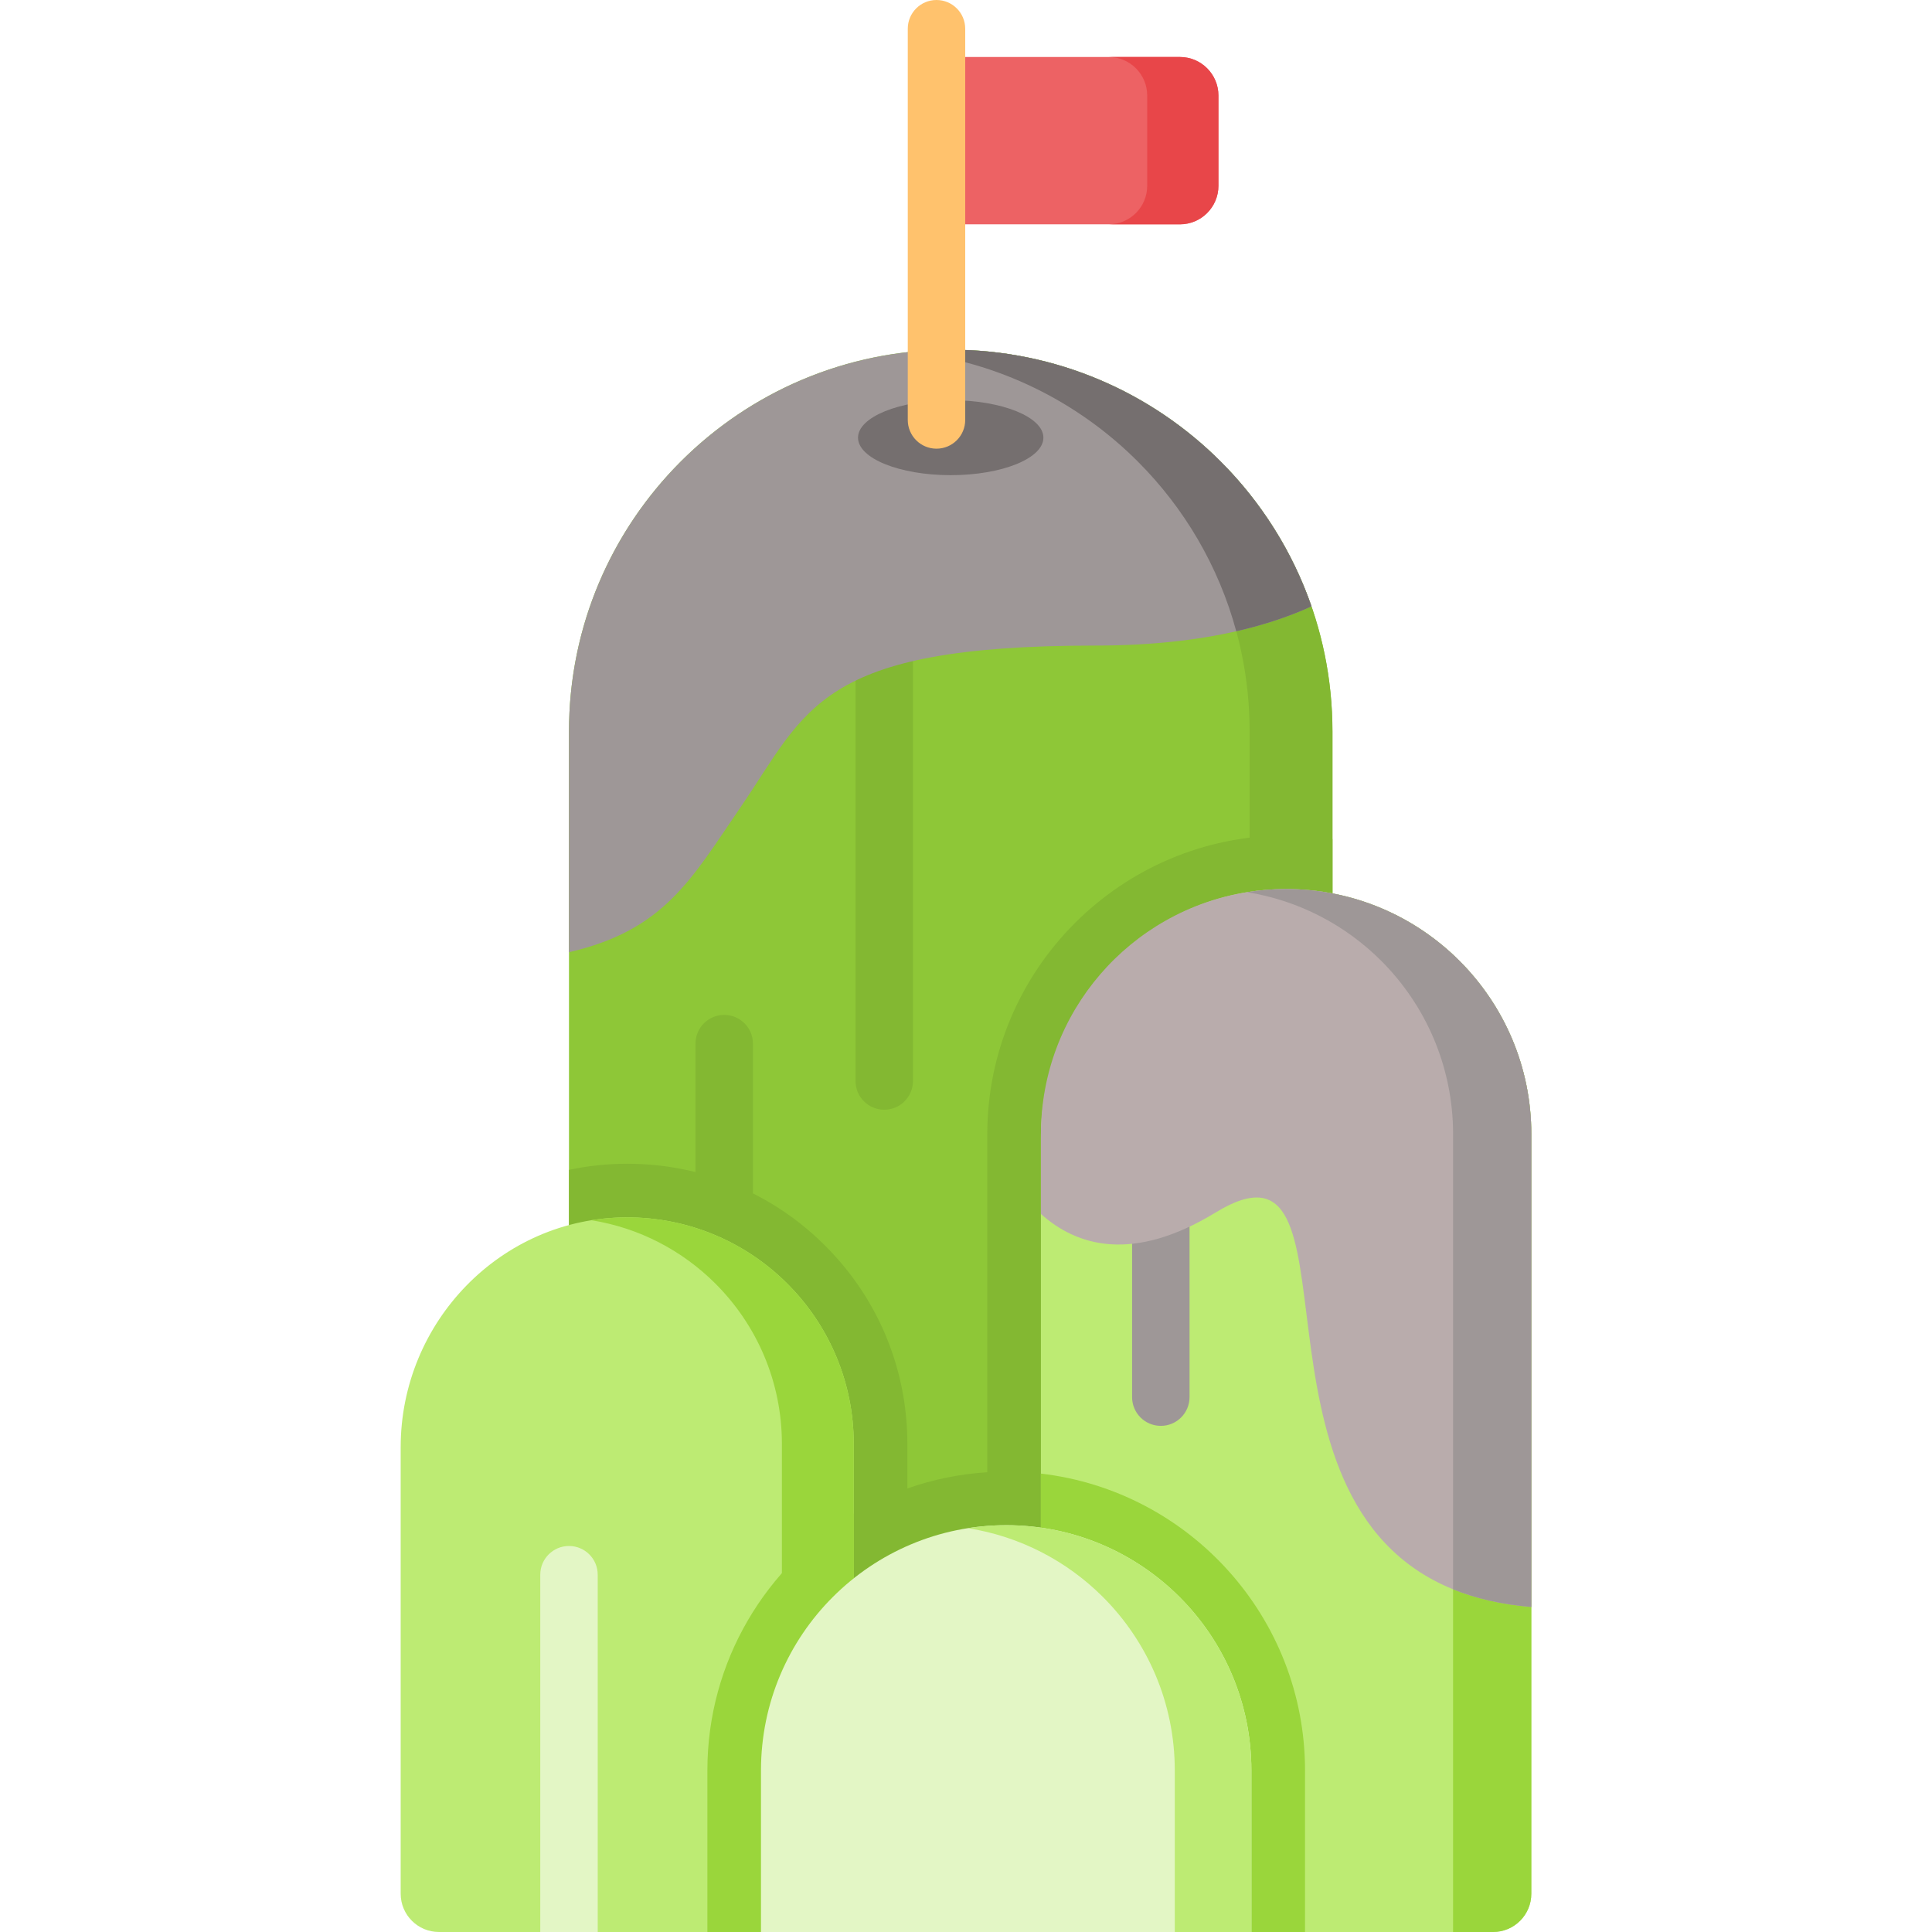
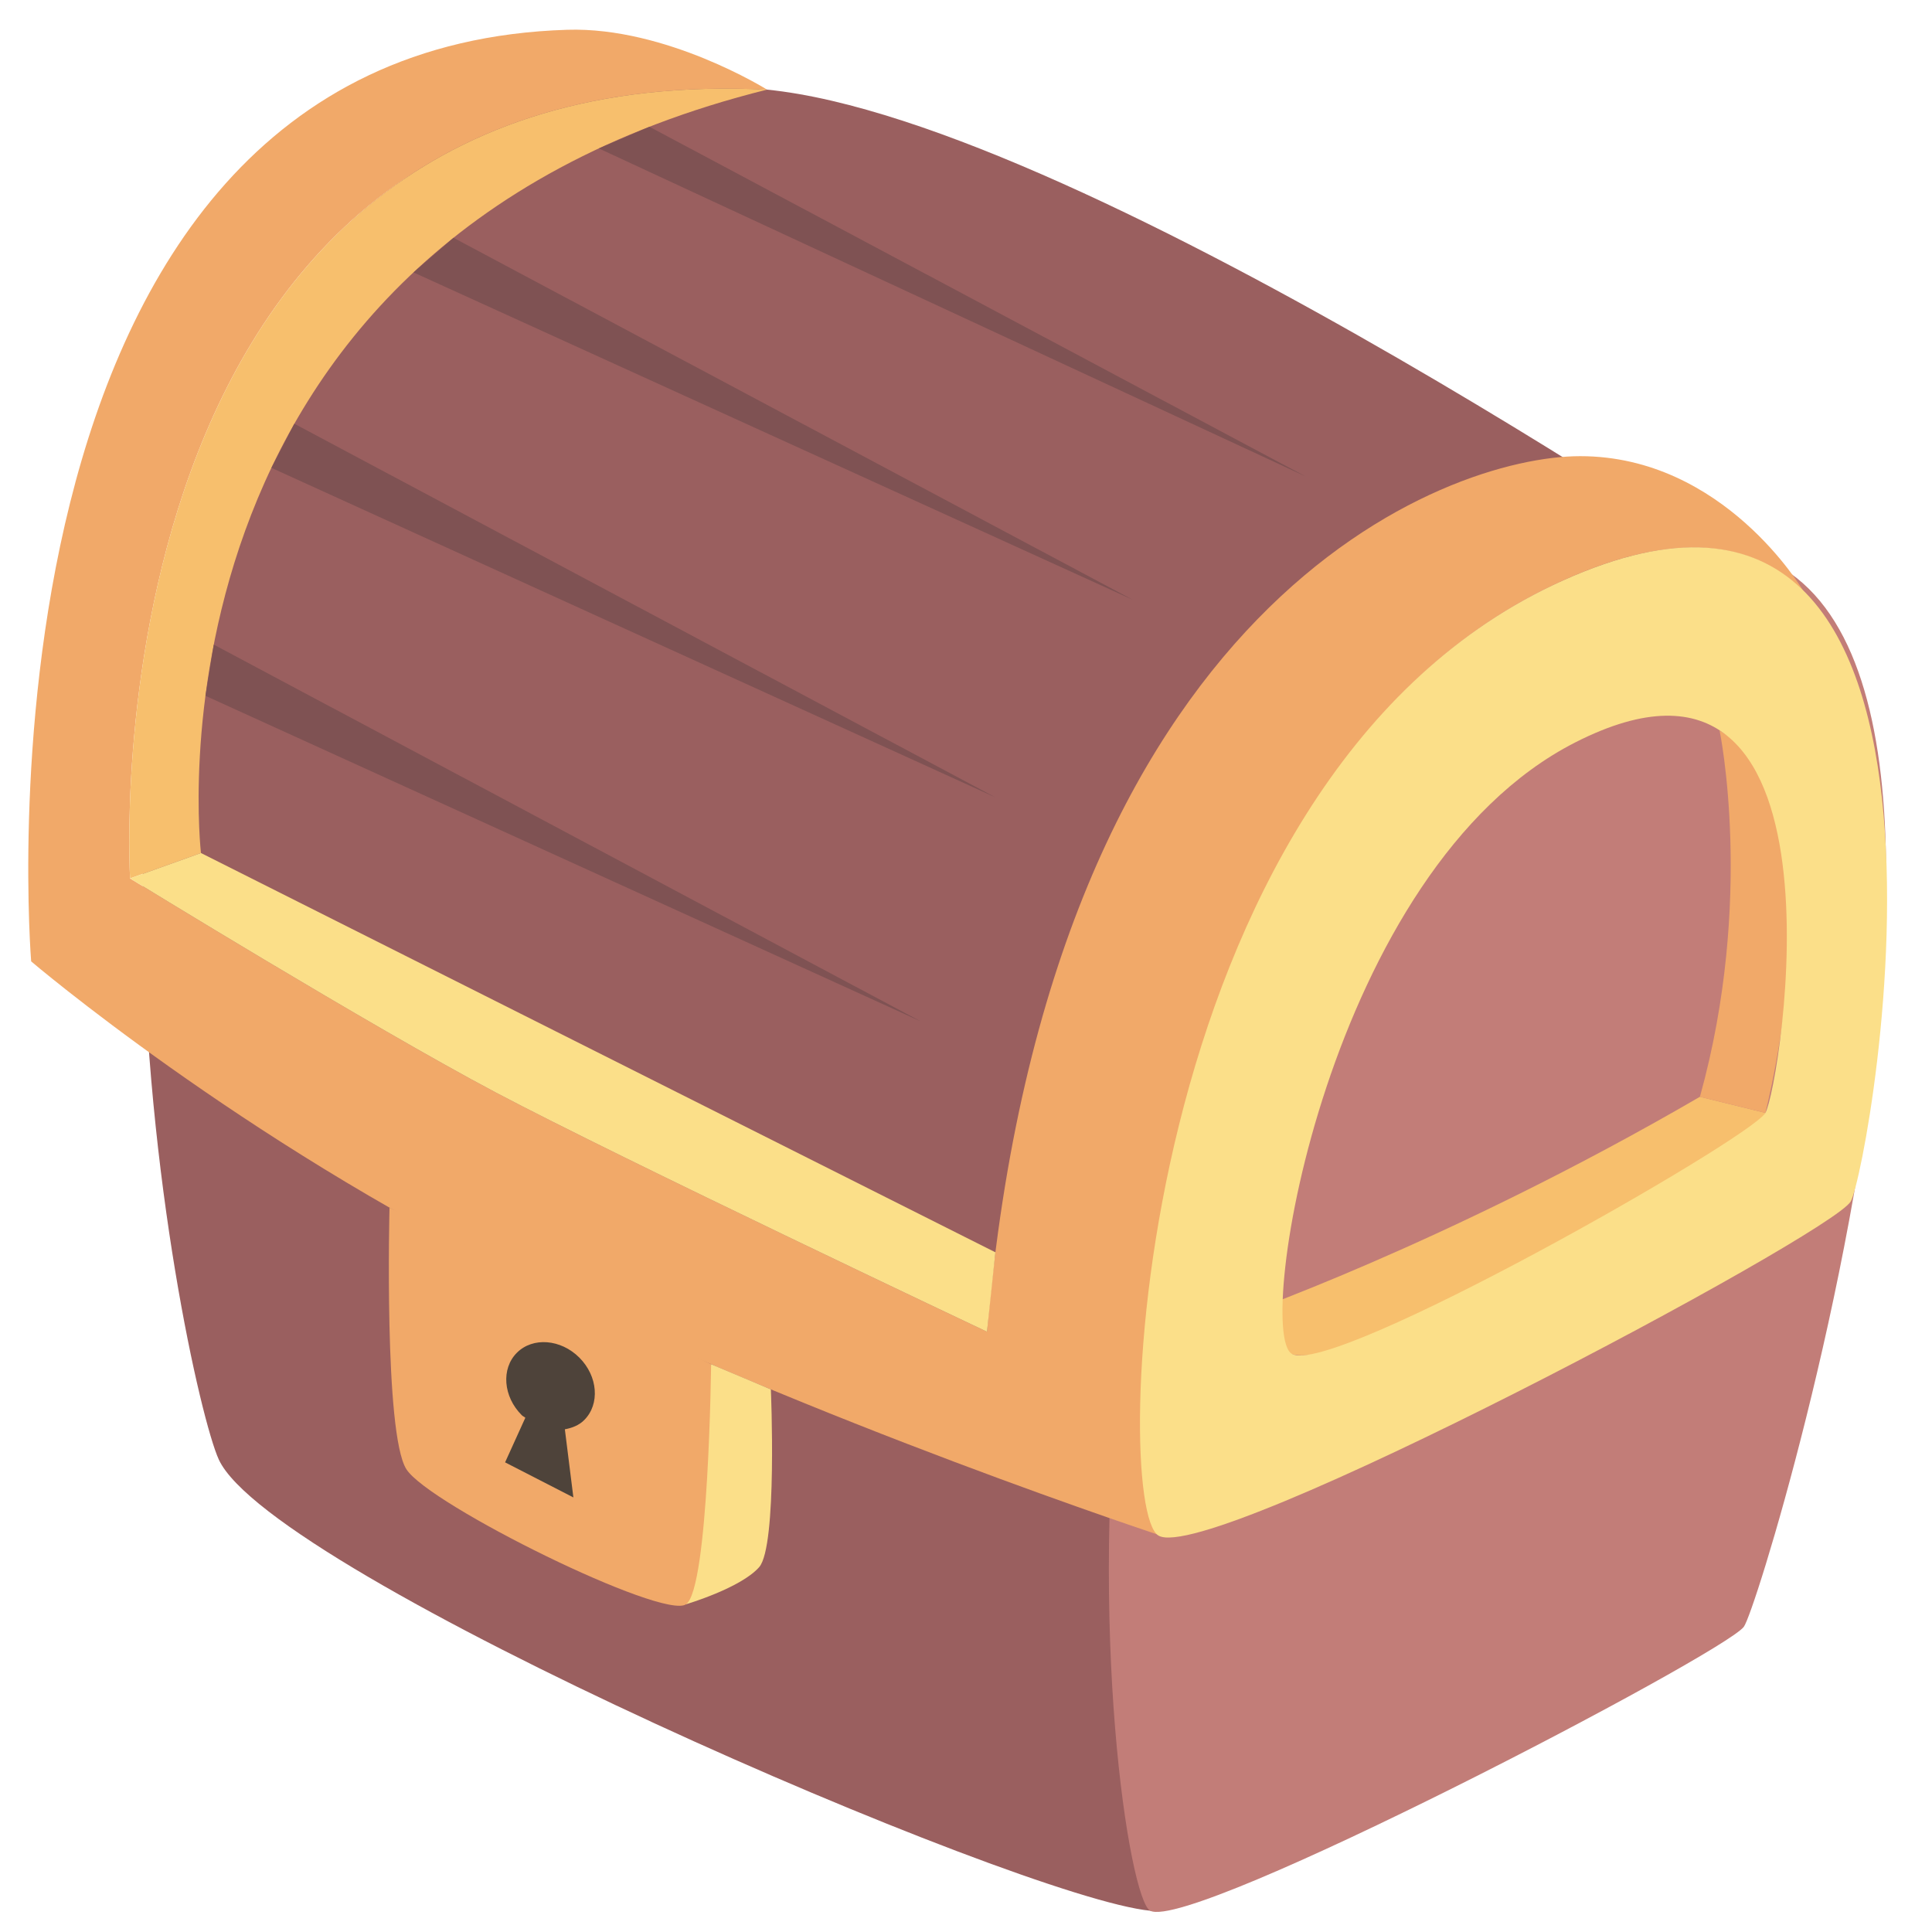
- <svg xmlns="http://www.w3.org/2000/svg" height="800px" width="800px" version="1.1" id="Capa_1" viewBox="0 0 512 512" xml:space="preserve">
-   <g>
-     <path style="fill:#8EC737;" d="M353.111,193.839V512H150.787V193.839c0-55.868,45.293-101.162,101.162-101.162   c27.939,0,53.23,11.326,71.538,29.634C341.795,140.62,353.111,165.91,353.111,193.839z" />
-     <path style="fill:#83B832;" d="M234.333,294.085c-4.204,0-7.611-3.408-7.611-7.612v-111.57c0-4.204,3.407-7.611,7.611-7.611   s7.611,3.408,7.611,7.611v111.57C241.945,290.678,238.537,294.085,234.333,294.085z" />
-     <path style="fill:#83B832;" d="M353.111,222.347V512H150.787V310.031c4.973-1.066,10.139-1.624,15.426-1.624   c19.841,0,38.494,7.723,52.499,21.749c14.026,14.005,21.749,32.658,21.749,52.499v11.803c6.698-2.354,13.802-3.836,21.18-4.303   v-89.562c0-43.67,35.52-79.19,79.19-79.19C344.982,221.403,349.082,221.718,353.111,222.347z" />
-     <path style="fill:#83B832;" d="M191.924,333.274c-4.204,0-7.611-3.408-7.611-7.611V276.57c0-4.204,3.407-7.612,7.611-7.612   s7.611,3.408,7.611,7.612v49.092C199.535,329.866,196.128,333.274,191.924,333.274z" />
-     <path style="fill:#83B832;" d="M353.116,193.837V512h-21.957V193.837c0-27.934-11.32-53.221-29.63-71.531   c-15.878-15.877-36.996-26.493-60.547-29.037c3.607-0.388,7.265-0.593,10.973-0.593c27.934,0,53.221,11.321,71.53,29.63   C341.796,140.615,353.116,165.903,353.116,193.837z" />
-     <path style="fill:#9E9797;" d="M347.558,160.692c-5.538,2.534-12.118,4.823-19.934,6.6c-10.217,2.329-22.56,3.791-37.425,3.791   c-73.564,0-76.282,17.042-93.998,42.922c-13.007,19.014-20.138,32.511-45.415,38.335v-58.504   c0-52.159,39.479-95.102,90.197-100.568h0.01c3.596-0.398,7.254-0.593,10.963-0.593c27.934,0,53.221,11.321,71.53,29.63   C334.184,133.004,342.5,146.092,347.558,160.692z" />
-     <ellipse style="fill:#756F6F;" cx="251.949" cy="115.989" rx="24.564" ry="9.936" />
-     <path style="fill:#756F6F;" d="M347.558,160.692c-5.538,2.534-12.118,4.823-19.934,6.6c-4.669-17.267-13.803-32.695-26.095-44.986   c-15.878-15.877-36.986-26.493-60.537-29.037c3.596-0.398,7.254-0.593,10.963-0.593c27.934,0,53.221,11.321,71.53,29.63   C334.184,133.004,342.5,146.092,347.558,160.692z" />
-     <g>
-       <path style="fill:#BDEB73;" d="M226.252,382.655V512h-109.92c-5.605,0-10.149-4.544-10.149-10.149V383.538    c0-33.196,26.567-60.778,59.763-60.922c16.678-0.072,31.801,6.66,42.718,17.587C219.534,351.063,226.252,366.083,226.252,382.655z    " />
-       <path style="fill:#9AD63B;" d="M226.252,382.655V512h-19.039V382.655c0-16.573-6.718-31.593-17.588-42.452    c-8.738-8.748-20.165-14.807-32.932-16.837c3.105-0.497,6.282-0.751,9.519-0.751c16.573,0,31.593,6.718,42.452,17.588    C219.534,351.063,226.252,366.083,226.252,382.655z" />
-       <path style="fill:#9AD63B;" d="M226.252,401.085V512h-38.788v-42.827C187.464,440.249,203.043,414.908,226.252,401.085z" />
+ <svg xmlns="http://www.w3.org/2000/svg" width="800px" height="800px" viewBox="-0.5 0 46 46" version="1.1">
+   <defs>
+ 
+ </defs>
+   <g id="Page-1" stroke="none" stroke-width="1" fill="none" fill-rule="evenodd">
+     <g id="Artboard" transform="translate(-628, -741)">
+       <g id="011-Treasure" transform="translate(628, 741)">
+         <path d="M17.763,2.134 C13.851,1.741 11.254,2.602 8.615,4.63 C-0.567,11.684 3.862,32.902 4.709,34.75 C5.965,37.491 23.742,45.186 26.888,45.494 C30.035,45.802 42.043,14.341 42.043,14.341 C42.043,14.341 25.426,2.904 17.763,2.134" id="Fill-1362" fill="#9A5F5F">
+ 
+ </path>
+         <path d="M36.999,13.697 C22.807,19.54 25.887,44.993 26.888,45.495 C27.889,45.995 40.519,39.389 41.019,38.734 C41.52,38.081 50.501,8.137 36.999,13.697" id="Fill-1364" fill="#C27D78">
+ 
+ </path>
+         <path d="M36.478,13.93 C39.334,12.574 41.208,12.872 42.42,14.057 L42.426,14.054 C42.426,14.054 40.551,10.861 37.123,10.861 C33.962,10.861 24.502,14.264 23,31.708 C23,31.708 14.285,27.588 11.299,26.009 C8.313,24.429 2.597,20.915 2.597,20.915 C2.597,20.915 1.397,1.325 17.763,2.134 C17.763,2.134 15.366,0.635 13.006,0.709 C-1.54,1.162 0.242,22.89 0.242,22.89 C0.242,22.89 5.209,27.125 11.794,30.36 C19,33.9 27.275,36.607 27.275,36.607 C26.119,35.914 26.415,18.709 36.478,13.93" id="Fill-1366" fill="#F1A969">
+ 
+ </path>
+         <path d="M2.597,20.915 L4.285,20.31 C4.285,20.31 2.597,5.908 17.763,2.134 C1.397,1.325 2.597,20.915 2.597,20.915" id="Fill-1368" fill="#F7BF6D">
+ 
+ </path>
+         <path d="M23,31.708 L23.2,29.817 L4.285,20.31 L2.597,20.915 C2.597,20.915 8.313,24.429 11.299,26.009 C14.284,27.588 23,31.708 23,31.708" id="Fill-1370" fill="#FBDF89">
+ 
+ </path>
+         <path d="M39.974,26.114 C33.908,29.642 28.818,31.392 28.818,31.392 C28.818,31.392 29.737,32.267 30.491,32.27 C32.625,32.273 41.2,27.349 41.533,26.497 L39.974,26.114 Z" id="Fill-1372" fill="#F7BF6D">
+ 
+ </path>
+         <path d="M40.442,17.391 C40.442,17.391 41.282,21.412 39.974,26.115 L41.533,26.497 C41.533,26.497 43.428,19.162 40.442,17.391" id="Fill-1374" fill="#F1A969">
+ 
+ </path>
+         <path d="M41.533,26.497 C41.173,27.114 31.201,32.801 30.257,32.234 C29.357,31.694 31.111,20.682 37.003,17.678 C43.77,14.228 41.893,25.88 41.533,26.497 M36.478,13.931 C26.415,18.709 25.927,35.867 27.082,36.561 C28.294,37.287 43.101,29.398 43.564,28.607 C44.026,27.815 47.453,8.719 36.478,13.931" id="Fill-1376" fill="#FBDF89">
+ 
+ </path>
+         <path d="M16.431,32.481 L15.836,38.196 C15.836,38.196 17.138,37.812 17.576,37.312 C18.013,36.811 17.854,33.081 17.854,33.081 L16.431,32.481 Z" id="Fill-1378" fill="#FBDF89">
+ 
+ </path>
+         <path d="M8.774,28.754 C8.774,28.754 8.637,34.135 9.176,34.982 C9.715,35.829 15.297,38.581 15.836,38.196 C16.375,37.811 16.431,32.481 16.431,32.481 L8.774,28.754 Z" id="Fill-1380" fill="#F1A969">
+ 
+ </path>
+         <path d="M13.152,35.653 L12.949,34.031 C13.12,33.999 13.283,33.938 13.41,33.811 C13.788,33.433 13.737,32.767 13.294,32.324 C12.851,31.882 12.186,31.83 11.807,32.208 C11.428,32.587 11.48,33.253 11.923,33.695 C11.949,33.721 11.981,33.732 12.008,33.756 L11.526,34.818 L13.152,35.653 Z" id="Fill-1382" fill="#4E433A">
+ 
+ </path>
+         <polygon id="Fill-1384" fill="#7F5253" points="4.59 15.348 4.392 16.567 21.423 24.319">
+ 
+ </polygon>
+         <polygon id="Fill-1386" fill="#7F5253" points="6.508 10.089 5.962 11.139 23.201 18.985">
+ 
+ </polygon>
+         <polygon id="Fill-1388" fill="#7F5253" points="10.298 5.662 9.345 6.486 26.47 14.28">
+ 
+ </polygon>
+         <polygon id="Fill-1390" fill="#7F5253" points="14.963 3.018 13.758 3.534 30.585 11.343">
+ 
+ </polygon>
+       </g>
    </g>
-     <g>
-       <path style="fill:#BDEB73;" d="M405.813,300.593v201.258c0,5.605-4.544,10.149-10.149,10.149H275.849V301.557    c0-35.951,28.787-65.813,64.738-65.945c18.04-0.066,34.382,7.213,46.187,19.028C398.536,266.402,405.813,282.64,405.813,300.593z" />
-       <path style="fill:#9E9797;" d="M307.628,377.869c-4.204,0-7.612-3.408-7.612-7.612v-47.132c0-4.204,3.407-7.611,7.612-7.611    s7.611,3.408,7.611,7.611v47.132C315.239,374.461,311.832,377.869,307.628,377.869z" />
-       <path style="fill:#9AD63B;" d="M345.844,469.173V512h-69.995V390.521C315.195,395.087,345.844,428.619,345.844,469.173z" />
-       <path style="fill:#9AD63B;" d="M405.816,300.586v201.265c0,5.605-4.544,10.149-10.149,10.149h-10.582V300.586    c0-17.941-7.275-34.187-19.034-45.947c-9.451-9.451-21.793-16-35.587-18.207c3.372-0.541,6.835-0.828,10.371-0.828    c17.941,0,34.187,7.275,45.946,19.035C398.542,266.399,405.816,282.645,405.816,300.586z" />
-       <path style="fill:#B9ACAC;" d="M405.816,300.586v125.283c-7.98-0.664-14.835-2.299-20.731-4.69    c-59.117-24-21.987-124.844-62.866-99.893c-22.1,13.497-36.915,8.909-46.365,0.419v-21.119c0-32.358,23.653-59.198,54.611-64.154    c3.372-0.541,6.835-0.828,10.371-0.828c17.941,0,34.187,7.275,45.946,19.035C398.542,266.399,405.816,282.645,405.816,300.586z" />
-       <path style="fill:#9E9797;" d="M405.816,300.586v125.283c-7.98-0.664-14.835-2.299-20.731-4.69V300.586    c0-17.941-7.275-34.187-19.034-45.947c-9.451-9.451-21.793-16-35.587-18.207c3.372-0.541,6.835-0.828,10.371-0.828    c17.941,0,34.187,7.275,45.946,19.035C398.542,266.399,405.816,282.645,405.816,300.586z" />
-     </g>
-     <g>
-       <path style="fill:#E3F6C5;" d="M331.631,512H201.67v-42.828c0-35.888,29.093-64.98,64.98-64.98h0    c35.888,0,64.98,29.093,64.98,64.98V512z" />
-       <path style="fill:#BDEB73;" d="M331.626,469.173V512h-20.297v-42.827c0-17.943-7.276-34.191-19.039-45.953    c-9.489-9.489-21.911-16.055-35.784-18.237c3.308-0.518,6.698-0.792,10.149-0.792c17.943,0,34.181,7.277,45.943,19.029    C324.359,434.982,331.626,451.23,331.626,469.173z" />
-     </g>
-     <path style="fill:#ED6264;" d="M312.68,59.452h-64.5V15.104h64.5c5.643,0,10.217,4.574,10.217,10.217v23.914   C322.897,54.878,318.323,59.452,312.68,59.452z" />
-     <path style="fill:#E84649;" d="M322.898,25.321v23.91c0,5.643-4.577,10.22-10.22,10.22h-18.877c5.643,0,10.22-4.577,10.22-10.22   v-23.91c0-5.643-4.577-10.22-10.22-10.22h18.877C318.321,15.101,322.898,19.678,322.898,25.321z" />
-     <path style="fill:#E3F6C5;" d="M158.399,417.313V512h-15.223v-94.687c0-4.212,3.41-7.611,7.611-7.611   C154.989,409.702,158.399,413.101,158.399,417.313z" />
-     <path style="fill:#FFC26D;" d="M248.18,118.904c-4.204,0-7.611-3.408-7.611-7.611V7.611c0-4.204,3.407-7.611,7.611-7.611   s7.611,3.408,7.611,7.611v103.681C255.791,115.497,252.384,118.904,248.18,118.904z" />
  </g>
</svg>
